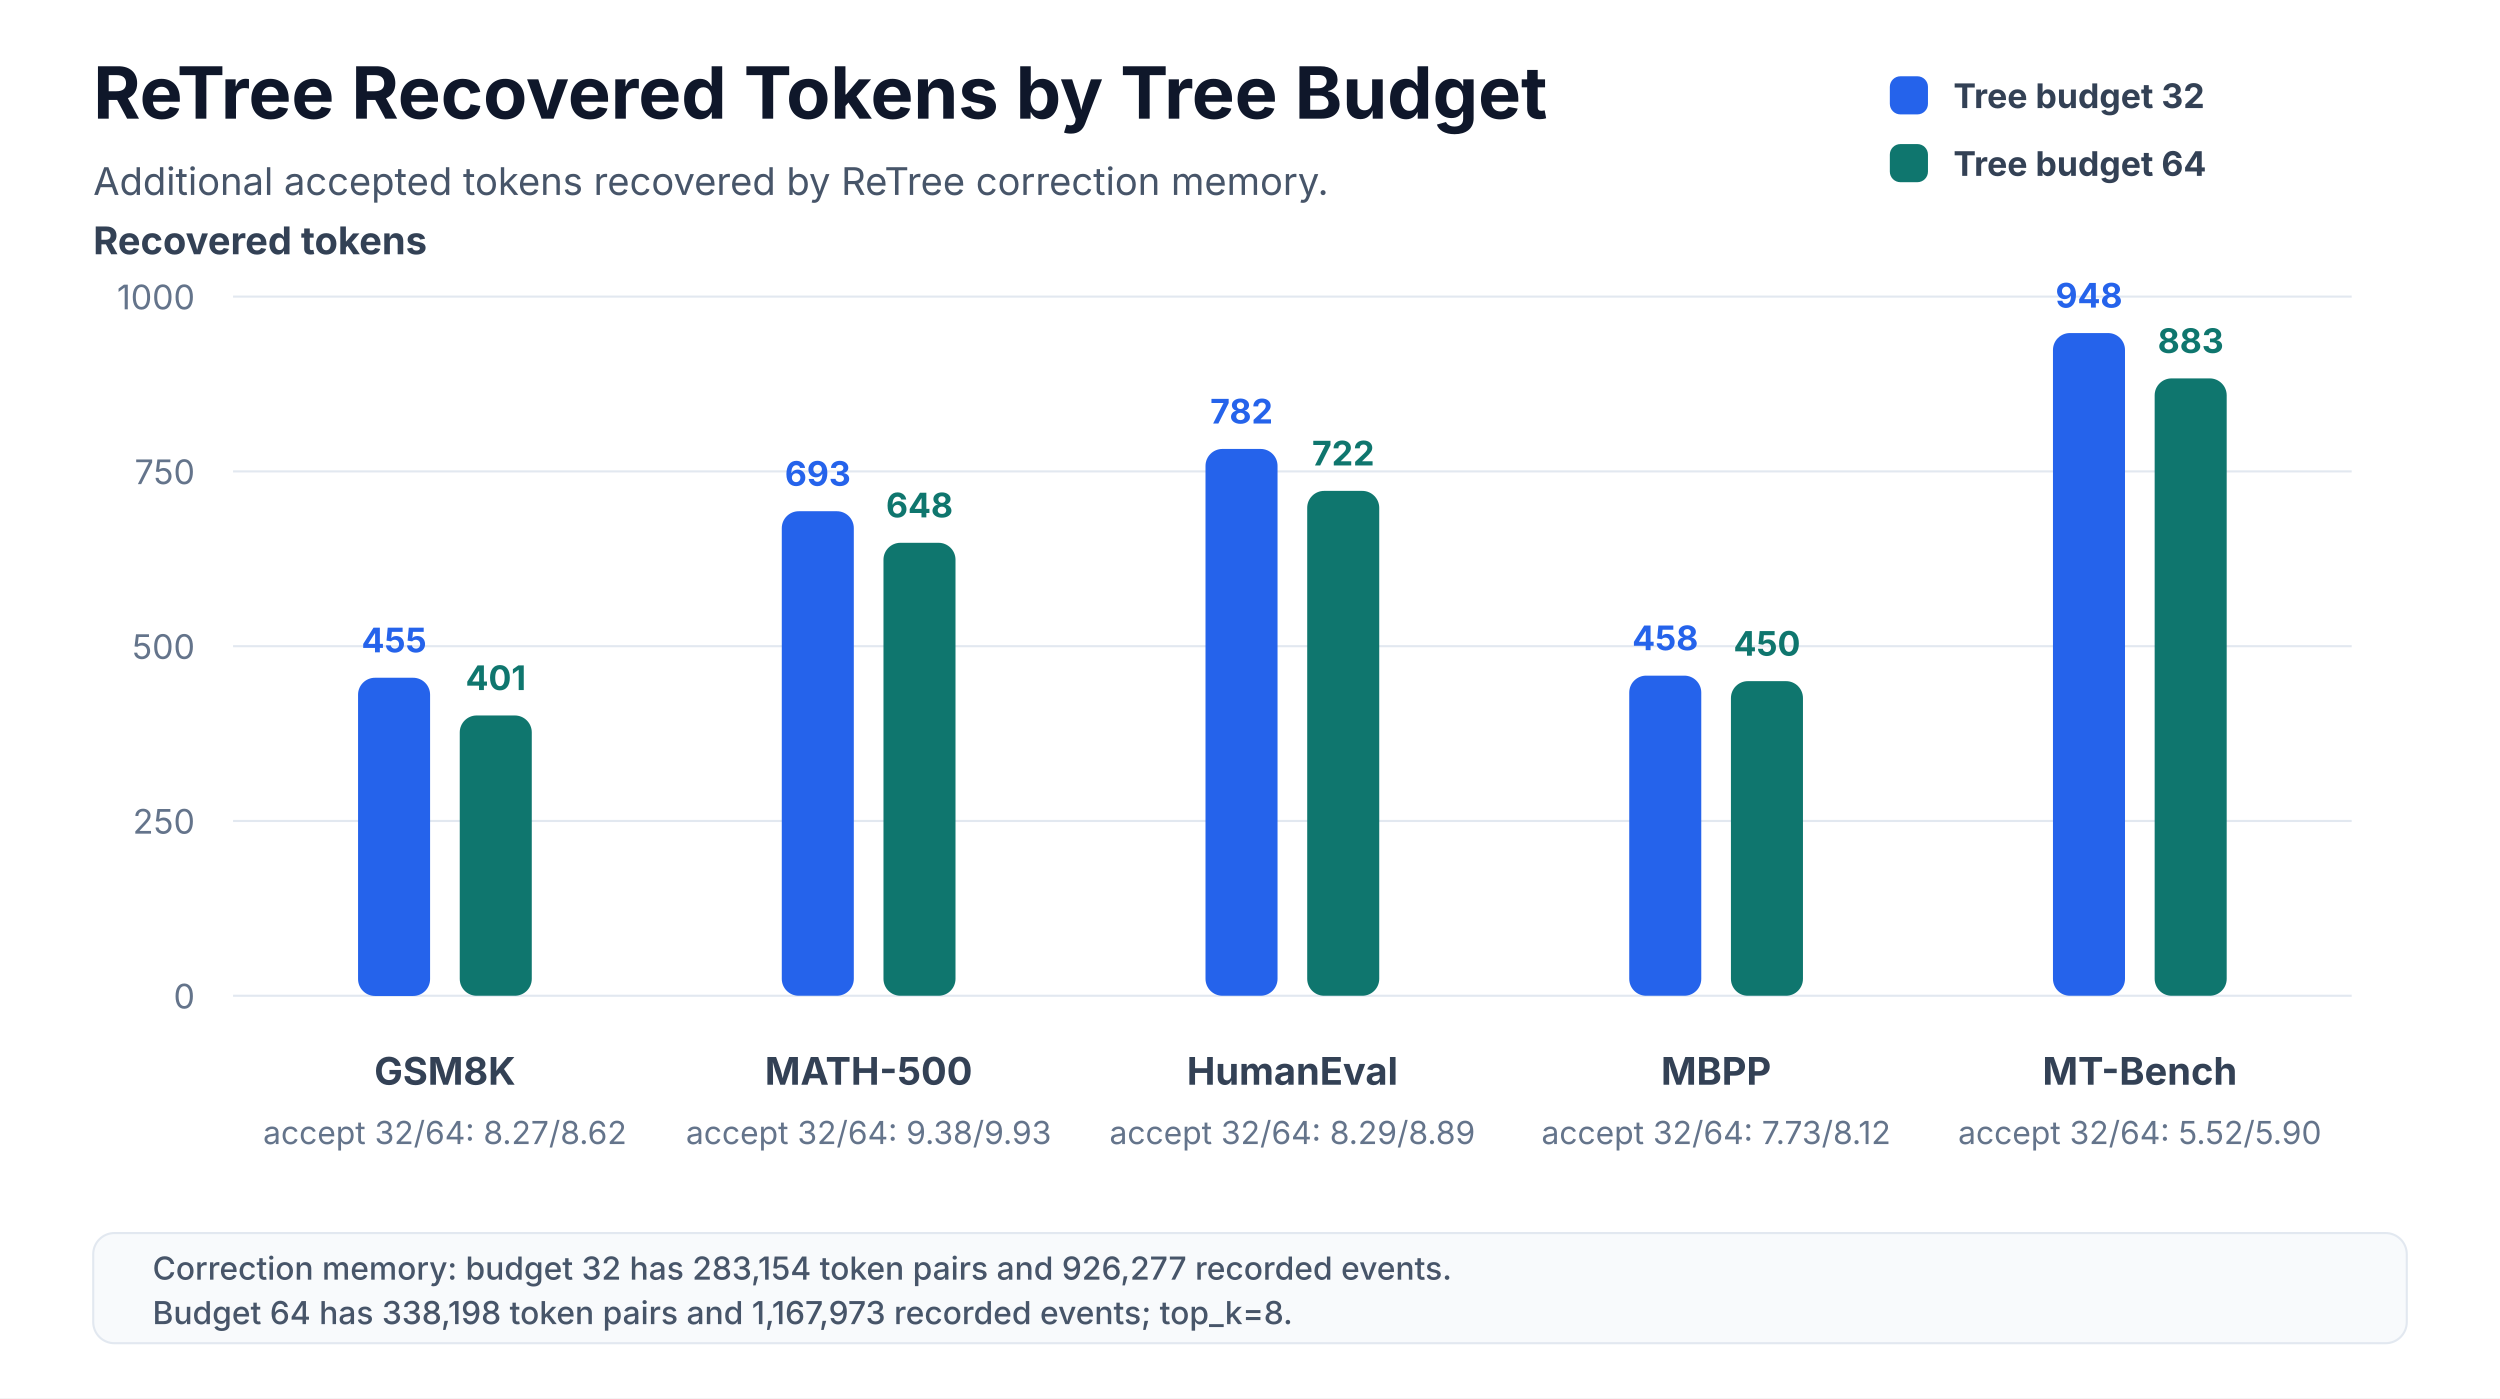
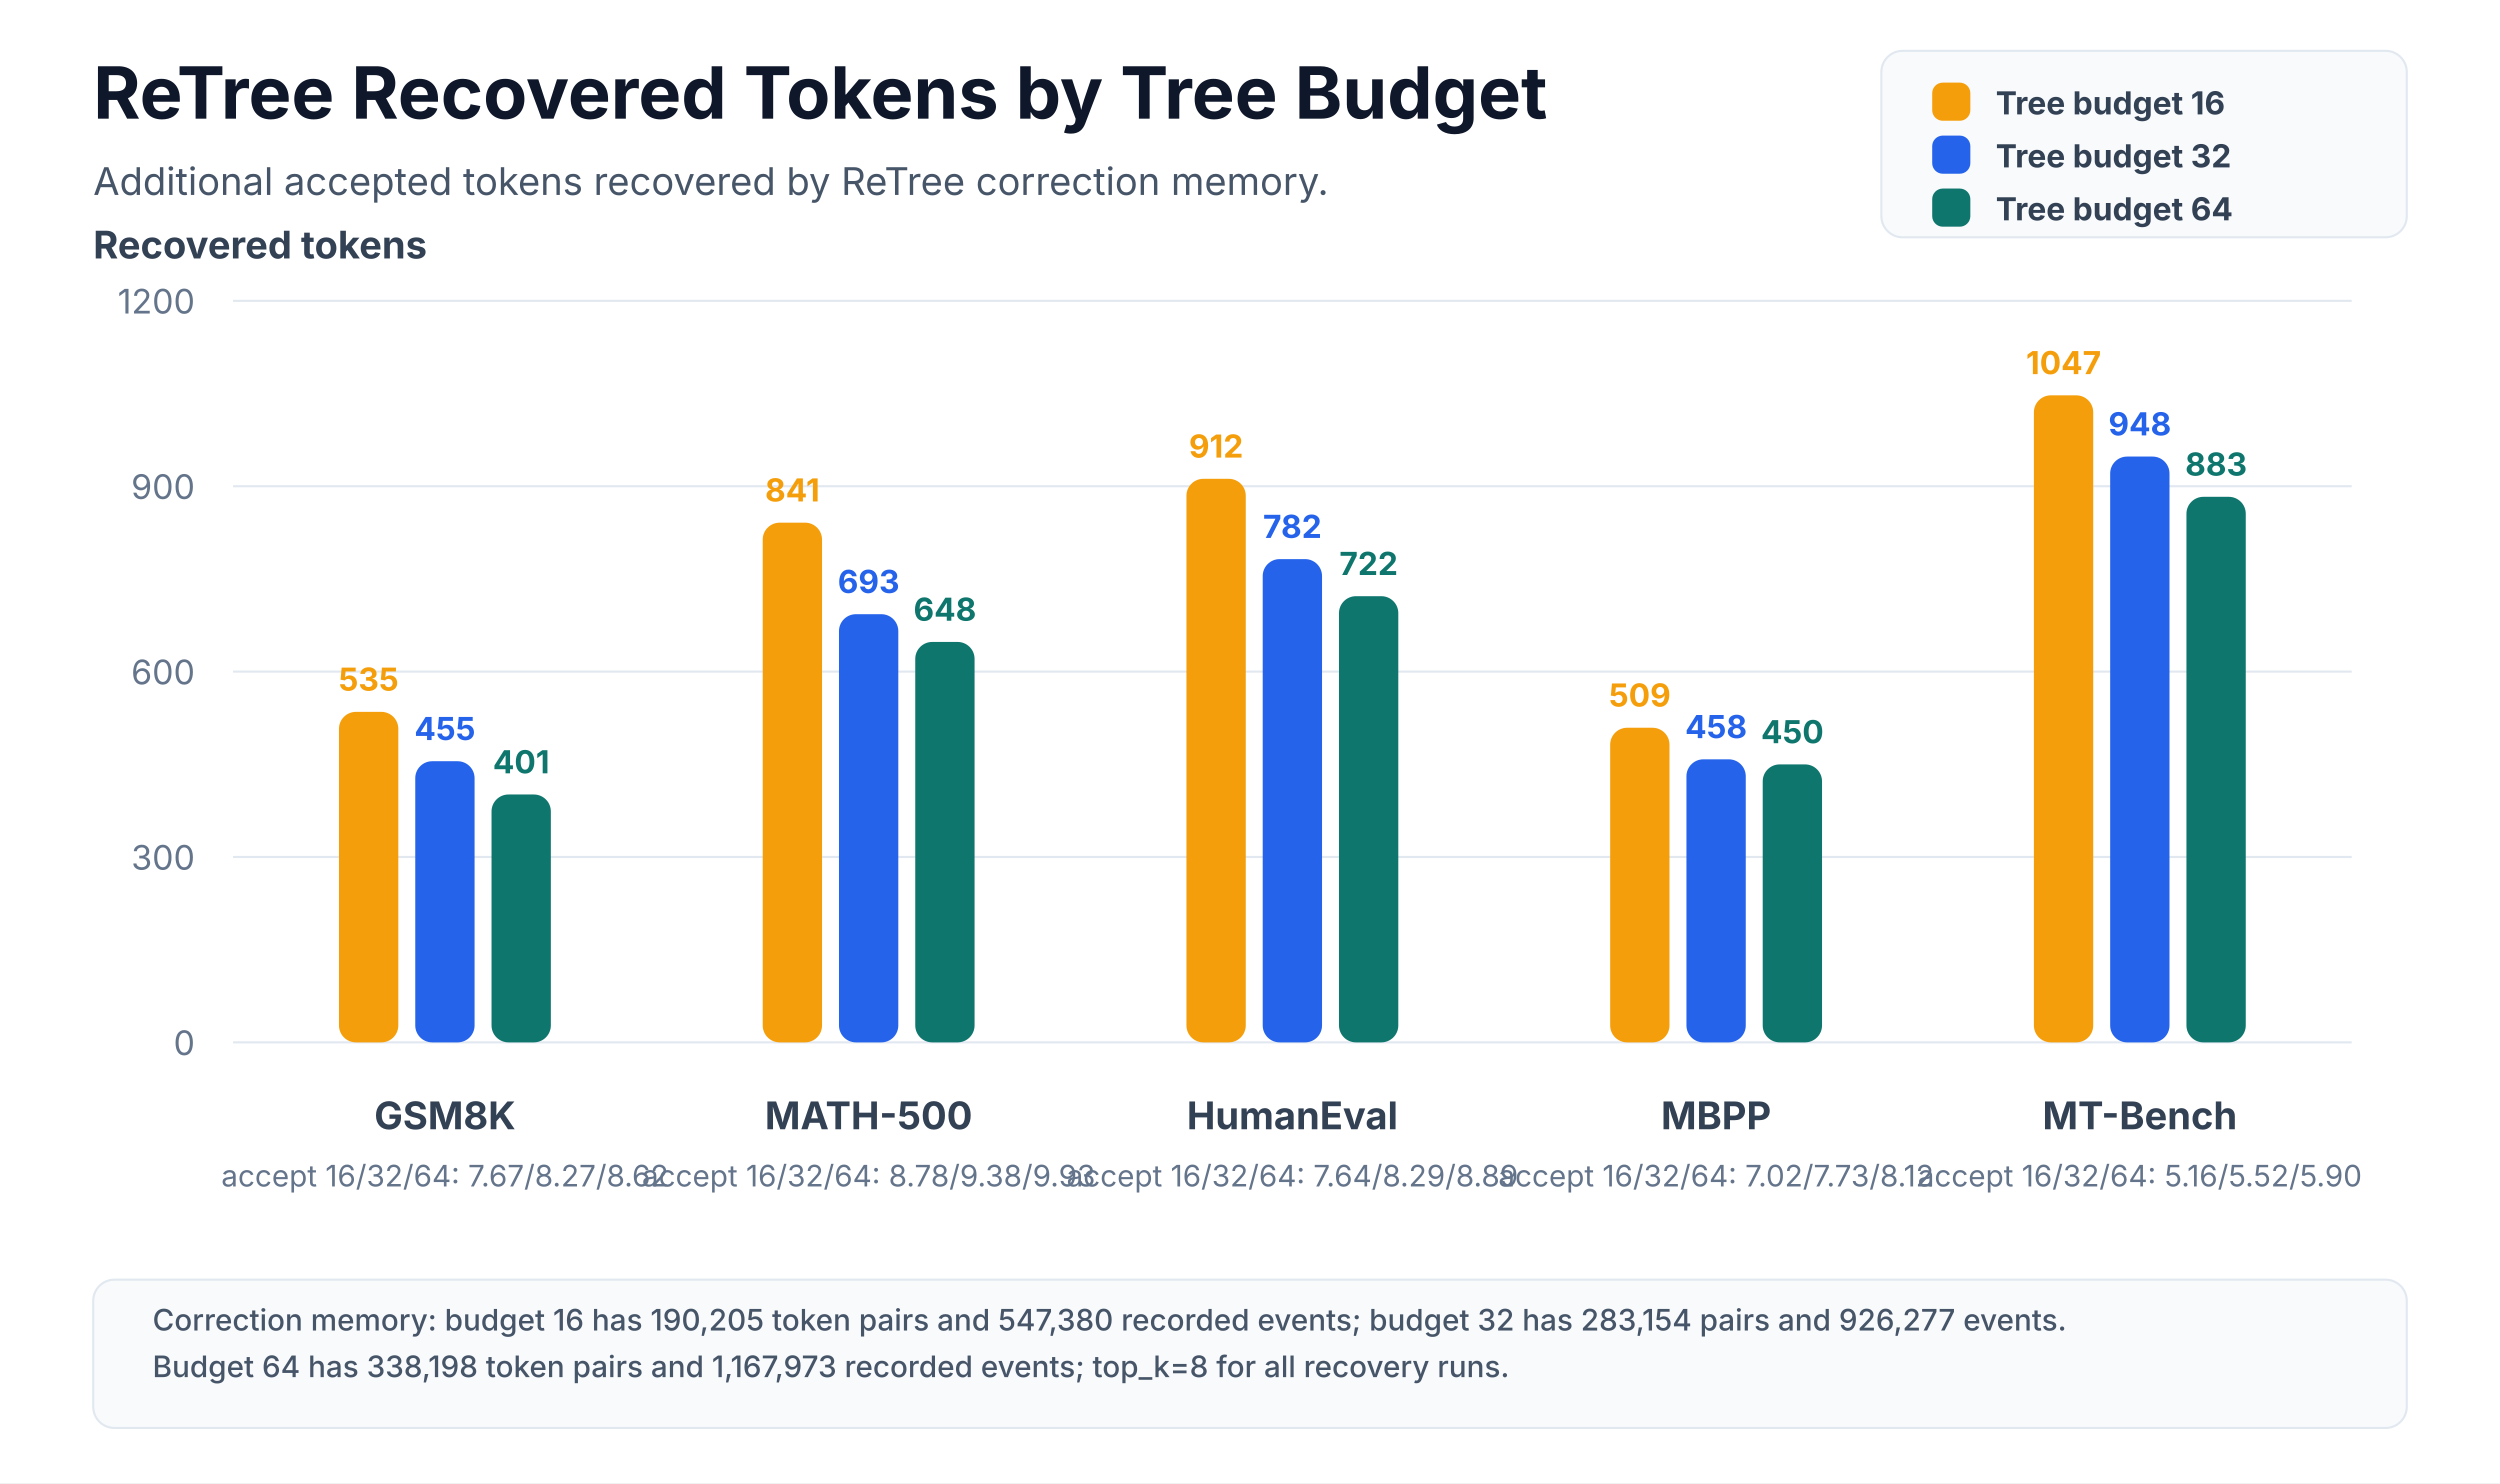
- <svg xmlns="http://www.w3.org/2000/svg" width="1180" height="660" viewBox="0 0 1180 660" role="img" aria-label="ReTree Recovered Tokens by Tree Budget">
-   <rect x="0" y="0" width="1180" height="660" rx="0" fill="#ffffff" />
+ <svg xmlns="http://www.w3.org/2000/svg" width="1180" height="700" viewBox="0 0 1180 700" role="img" aria-label="ReTree Recovered Tokens by Tree Budget">
+   <rect x="0" y="0" width="1180" height="700" rx="0" fill="#ffffff" />
  <text x="44" y="56" text-anchor="start" font-family="Inter, Segoe UI, Arial, sans-serif" font-size="34" font-weight="750" fill="#0f172a">ReTree Recovered Tokens by Tree Budget</text>
  <text x="44" y="92" text-anchor="start" font-family="Inter, Segoe UI, Arial, sans-serif" font-size="18" font-weight="400" fill="#475569">Additional accepted tokens recovered by ReTree correction memory.</text>
-   <rect x="892" y="36" width="18" height="18" rx="5" fill="#2563eb" />
-   <text x="922" y="51" text-anchor="start" font-family="Inter, Segoe UI, Arial, sans-serif" font-size="16" font-weight="650" fill="#334155">Tree budget 32</text>
-   <rect x="892" y="68" width="18" height="18" rx="5" fill="#0f766e" />
-   <text x="922" y="83" text-anchor="start" font-family="Inter, Segoe UI, Arial, sans-serif" font-size="16" font-weight="650" fill="#334155">Tree budget 64</text>
-   <line x1="110" y1="470.0" x2="1110" y2="470.0" stroke="#e2e8f0" stroke-width="1" />
-   <text x="92" y="476.0" text-anchor="end" font-family="Inter, Segoe UI, Arial, sans-serif" font-size="16" font-weight="400" fill="#64748b">0</text>
-   <line x1="110" y1="387.5" x2="1110" y2="387.5" stroke="#e2e8f0" stroke-width="1" />
-   <text x="92" y="393.5" text-anchor="end" font-family="Inter, Segoe UI, Arial, sans-serif" font-size="16" font-weight="400" fill="#64748b">250</text>
-   <line x1="110" y1="305.0" x2="1110" y2="305.0" stroke="#e2e8f0" stroke-width="1" />
-   <text x="92" y="311.0" text-anchor="end" font-family="Inter, Segoe UI, Arial, sans-serif" font-size="16" font-weight="400" fill="#64748b">500</text>
-   <line x1="110" y1="222.5" x2="1110" y2="222.5" stroke="#e2e8f0" stroke-width="1" />
-   <text x="92" y="228.5" text-anchor="end" font-family="Inter, Segoe UI, Arial, sans-serif" font-size="16" font-weight="400" fill="#64748b">750</text>
-   <line x1="110" y1="140.0" x2="1110" y2="140.0" stroke="#e2e8f0" stroke-width="1" />
-   <text x="92" y="146.0" text-anchor="end" font-family="Inter, Segoe UI, Arial, sans-serif" font-size="16" font-weight="400" fill="#64748b">1000</text>
-   <text x="44" y="120" text-anchor="start" font-family="Inter, Segoe UI, Arial, sans-serif" font-size="18" font-weight="700" fill="#334155">Recovered tokens</text>
-   <rect x="169" y="319.9" width="34" height="150.2" rx="8" fill="#2563eb" />
-   <text x="186" y="307.9" text-anchor="middle" font-family="Inter, Segoe UI, Arial, sans-serif" font-size="16" font-weight="750" fill="#2563eb">455</text>
-   <rect x="217" y="337.7" width="34" height="132.3" rx="8" fill="#0f766e" />
-   <text x="234" y="325.7" text-anchor="middle" font-family="Inter, Segoe UI, Arial, sans-serif" font-size="16" font-weight="750" fill="#0f766e">401</text>
-   <text x="210" y="512" text-anchor="middle" font-family="Inter, Segoe UI, Arial, sans-serif" font-size="18" font-weight="650" fill="#334155">GSM8K</text>
-   <text x="210" y="540" text-anchor="middle" font-family="Inter, Segoe UI, Arial, sans-serif" font-size="15" font-weight="400" fill="#64748b">accept 32/64: 8.27/8.62</text>
-   <rect x="369" y="241.3" width="34" height="228.7" rx="8" fill="#2563eb" />
-   <text x="386" y="229.3" text-anchor="middle" font-family="Inter, Segoe UI, Arial, sans-serif" font-size="16" font-weight="750" fill="#2563eb">693</text>
-   <rect x="417" y="256.2" width="34" height="213.8" rx="8" fill="#0f766e" />
-   <text x="434" y="244.2" text-anchor="middle" font-family="Inter, Segoe UI, Arial, sans-serif" font-size="16" font-weight="750" fill="#0f766e">648</text>
-   <text x="410" y="512" text-anchor="middle" font-family="Inter, Segoe UI, Arial, sans-serif" font-size="18" font-weight="650" fill="#334155">MATH-500</text>
-   <text x="410" y="540" text-anchor="middle" font-family="Inter, Segoe UI, Arial, sans-serif" font-size="15" font-weight="400" fill="#64748b">accept 32/64: 9.38/9.93</text>
-   <rect x="569" y="211.9" width="34" height="258.1" rx="8" fill="#2563eb" />
-   <text x="586" y="199.9" text-anchor="middle" font-family="Inter, Segoe UI, Arial, sans-serif" font-size="16" font-weight="750" fill="#2563eb">782</text>
-   <rect x="617" y="231.7" width="34" height="238.3" rx="8" fill="#0f766e" />
-   <text x="634" y="219.7" text-anchor="middle" font-family="Inter, Segoe UI, Arial, sans-serif" font-size="16" font-weight="750" fill="#0f766e">722</text>
-   <text x="610" y="512" text-anchor="middle" font-family="Inter, Segoe UI, Arial, sans-serif" font-size="18" font-weight="650" fill="#334155">HumanEval</text>
-   <text x="610" y="540" text-anchor="middle" font-family="Inter, Segoe UI, Arial, sans-serif" font-size="15" font-weight="400" fill="#64748b">accept 32/64: 8.29/8.89</text>
-   <rect x="769" y="318.9" width="34" height="151.1" rx="8" fill="#2563eb" />
-   <text x="786" y="306.9" text-anchor="middle" font-family="Inter, Segoe UI, Arial, sans-serif" font-size="16" font-weight="750" fill="#2563eb">458</text>
-   <rect x="817" y="321.5" width="34" height="148.5" rx="8" fill="#0f766e" />
-   <text x="834" y="309.5" text-anchor="middle" font-family="Inter, Segoe UI, Arial, sans-serif" font-size="16" font-weight="750" fill="#0f766e">450</text>
-   <text x="810" y="512" text-anchor="middle" font-family="Inter, Segoe UI, Arial, sans-serif" font-size="18" font-weight="650" fill="#334155">MBPP</text>
-   <text x="810" y="540" text-anchor="middle" font-family="Inter, Segoe UI, Arial, sans-serif" font-size="15" font-weight="400" fill="#64748b">accept 32/64: 7.73/8.12</text>
-   <rect x="969" y="157.2" width="34" height="312.8" rx="8" fill="#2563eb" />
-   <text x="986" y="145.2" text-anchor="middle" font-family="Inter, Segoe UI, Arial, sans-serif" font-size="16" font-weight="750" fill="#2563eb">948</text>
-   <rect x="1017" y="178.6" width="34" height="291.4" rx="8" fill="#0f766e" />
-   <text x="1034" y="166.6" text-anchor="middle" font-family="Inter, Segoe UI, Arial, sans-serif" font-size="16" font-weight="750" fill="#0f766e">883</text>
-   <text x="1010" y="512" text-anchor="middle" font-family="Inter, Segoe UI, Arial, sans-serif" font-size="18" font-weight="650" fill="#334155">MT-Bench</text>
-   <text x="1010" y="540" text-anchor="middle" font-family="Inter, Segoe UI, Arial, sans-serif" font-size="15" font-weight="400" fill="#64748b">accept 32/64: 5.52/5.90</text>
-   <rect x="44" y="582" width="1092" height="52" rx="10" fill="#f8fafc" stroke="#e2e8f0" />
-   <text x="72" y="604" text-anchor="start" font-family="Inter, Segoe UI, Arial, sans-serif" font-size="15" font-weight="500" fill="#475569">Correction memory: budget 32 has 283,154 token pairs and 926,277 recorded events.</text>
-   <text x="72" y="625" text-anchor="start" font-family="Inter, Segoe UI, Arial, sans-serif" font-size="15" font-weight="500" fill="#475569">Budget 64 has 338,198 token pairs and 1,167,973 recorded events; top_k=8.</text>
+   <rect x="888" y="24" width="248" height="88" rx="10" fill="#f8fafc" stroke="#e2e8f0" />
+   <rect x="912" y="39" width="18" height="18" rx="5" fill="#f59e0b" />
+   <text x="942" y="54" text-anchor="start" font-family="Inter, Segoe UI, Arial, sans-serif" font-size="15" font-weight="650" fill="#334155">Tree budget 16</text>
+   <rect x="912" y="64" width="18" height="18" rx="5" fill="#2563eb" />
+   <text x="942" y="79" text-anchor="start" font-family="Inter, Segoe UI, Arial, sans-serif" font-size="15" font-weight="650" fill="#334155">Tree budget 32</text>
+   <rect x="912" y="89" width="18" height="18" rx="5" fill="#0f766e" />
+   <text x="942" y="104" text-anchor="start" font-family="Inter, Segoe UI, Arial, sans-serif" font-size="15" font-weight="650" fill="#334155">Tree budget 64</text>
+   <line x1="110" y1="492" x2="1110" y2="492" stroke="#e2e8f0" stroke-width="1" />
+   <text x="92" y="498" text-anchor="end" font-family="Inter, Segoe UI, Arial, sans-serif" font-size="16" font-weight="400" fill="#64748b">0</text>
+   <line x1="110" y1="404.5" x2="1110" y2="404.5" stroke="#e2e8f0" stroke-width="1" />
+   <text x="92" y="410.5" text-anchor="end" font-family="Inter, Segoe UI, Arial, sans-serif" font-size="16" font-weight="400" fill="#64748b">300</text>
+   <line x1="110" y1="317" x2="1110" y2="317" stroke="#e2e8f0" stroke-width="1" />
+   <text x="92" y="323" text-anchor="end" font-family="Inter, Segoe UI, Arial, sans-serif" font-size="16" font-weight="400" fill="#64748b">600</text>
+   <line x1="110" y1="229.5" x2="1110" y2="229.5" stroke="#e2e8f0" stroke-width="1" />
+   <text x="92" y="235.5" text-anchor="end" font-family="Inter, Segoe UI, Arial, sans-serif" font-size="16" font-weight="400" fill="#64748b">900</text>
+   <line x1="110" y1="142" x2="1110" y2="142" stroke="#e2e8f0" stroke-width="1" />
+   <text x="92" y="148" text-anchor="end" font-family="Inter, Segoe UI, Arial, sans-serif" font-size="16" font-weight="400" fill="#64748b">1200</text>
+   <text x="44" y="122" text-anchor="start" font-family="Inter, Segoe UI, Arial, sans-serif" font-size="18" font-weight="700" fill="#334155">Recovered tokens</text>
+   <rect x="160" y="336" width="28" height="156" rx="8" fill="#f59e0b" />
+   <text x="174" y="326" text-anchor="middle" font-family="Inter, Segoe UI, Arial, sans-serif" font-size="15" font-weight="750" fill="#f59e0b">535</text>
+   <rect x="196" y="359.3" width="28" height="132.7" rx="8" fill="#2563eb" />
+   <text x="210" y="349.3" text-anchor="middle" font-family="Inter, Segoe UI, Arial, sans-serif" font-size="15" font-weight="750" fill="#2563eb">455</text>
+   <rect x="232" y="375" width="28" height="117" rx="8" fill="#0f766e" />
+   <text x="246" y="365" text-anchor="middle" font-family="Inter, Segoe UI, Arial, sans-serif" font-size="15" font-weight="750" fill="#0f766e">401</text>
+   <text x="210" y="533" text-anchor="middle" font-family="Inter, Segoe UI, Arial, sans-serif" font-size="18" font-weight="650" fill="#334155">GSM8K</text>
+   <text x="210" y="560" text-anchor="middle" font-family="Inter, Segoe UI, Arial, sans-serif" font-size="14" font-weight="400" fill="#64748b">accept 16/32/64: 7.67/8.27/8.62</text>
+   <rect x="360" y="246.7" width="28" height="245.3" rx="8" fill="#f59e0b" />
+   <text x="374" y="236.7" text-anchor="middle" font-family="Inter, Segoe UI, Arial, sans-serif" font-size="15" font-weight="750" fill="#f59e0b">841</text>
+   <rect x="396" y="289.9" width="28" height="202.1" rx="8" fill="#2563eb" />
+   <text x="410" y="279.9" text-anchor="middle" font-family="Inter, Segoe UI, Arial, sans-serif" font-size="15" font-weight="750" fill="#2563eb">693</text>
+   <rect x="432" y="303" width="28" height="189" rx="8" fill="#0f766e" />
+   <text x="446" y="293" text-anchor="middle" font-family="Inter, Segoe UI, Arial, sans-serif" font-size="15" font-weight="750" fill="#0f766e">648</text>
+   <text x="410" y="533" text-anchor="middle" font-family="Inter, Segoe UI, Arial, sans-serif" font-size="18" font-weight="650" fill="#334155">MATH-500</text>
+   <text x="410" y="560" text-anchor="middle" font-family="Inter, Segoe UI, Arial, sans-serif" font-size="14" font-weight="400" fill="#64748b">accept 16/32/64: 8.78/9.38/9.93</text>
+   <rect x="560" y="226" width="28" height="266" rx="8" fill="#f59e0b" />
+   <text x="574" y="216" text-anchor="middle" font-family="Inter, Segoe UI, Arial, sans-serif" font-size="15" font-weight="750" fill="#f59e0b">912</text>
+   <rect x="596" y="263.9" width="28" height="228.1" rx="8" fill="#2563eb" />
+   <text x="610" y="253.9" text-anchor="middle" font-family="Inter, Segoe UI, Arial, sans-serif" font-size="15" font-weight="750" fill="#2563eb">782</text>
+   <rect x="632" y="281.4" width="28" height="210.6" rx="8" fill="#0f766e" />
+   <text x="646" y="271.4" text-anchor="middle" font-family="Inter, Segoe UI, Arial, sans-serif" font-size="15" font-weight="750" fill="#0f766e">722</text>
+   <text x="610" y="533" text-anchor="middle" font-family="Inter, Segoe UI, Arial, sans-serif" font-size="18" font-weight="650" fill="#334155">HumanEval</text>
+   <text x="610" y="560" text-anchor="middle" font-family="Inter, Segoe UI, Arial, sans-serif" font-size="14" font-weight="400" fill="#64748b">accept 16/32/64: 7.64/8.29/8.89</text>
+   <rect x="760" y="343.5" width="28" height="148.5" rx="8" fill="#f59e0b" />
+   <text x="774" y="333.5" text-anchor="middle" font-family="Inter, Segoe UI, Arial, sans-serif" font-size="15" font-weight="750" fill="#f59e0b">509</text>
+   <rect x="796" y="358.4" width="28" height="133.6" rx="8" fill="#2563eb" />
+   <text x="810" y="348.4" text-anchor="middle" font-family="Inter, Segoe UI, Arial, sans-serif" font-size="15" font-weight="750" fill="#2563eb">458</text>
+   <rect x="832" y="360.8" width="28" height="131.2" rx="8" fill="#0f766e" />
+   <text x="846" y="350.8" text-anchor="middle" font-family="Inter, Segoe UI, Arial, sans-serif" font-size="15" font-weight="750" fill="#0f766e">450</text>
+   <text x="810" y="533" text-anchor="middle" font-family="Inter, Segoe UI, Arial, sans-serif" font-size="18" font-weight="650" fill="#334155">MBPP</text>
+   <text x="810" y="560" text-anchor="middle" font-family="Inter, Segoe UI, Arial, sans-serif" font-size="14" font-weight="400" fill="#64748b">accept 16/32/64: 7.02/7.73/8.12</text>
+   <rect x="960" y="186.6" width="28" height="305.4" rx="8" fill="#f59e0b" />
+   <text x="974" y="176.6" text-anchor="middle" font-family="Inter, Segoe UI, Arial, sans-serif" font-size="15" font-weight="750" fill="#f59e0b">1047</text>
+   <rect x="996" y="215.5" width="28" height="276.5" rx="8" fill="#2563eb" />
+   <text x="1010" y="205.5" text-anchor="middle" font-family="Inter, Segoe UI, Arial, sans-serif" font-size="15" font-weight="750" fill="#2563eb">948</text>
+   <rect x="1032" y="234.5" width="28" height="257.5" rx="8" fill="#0f766e" />
+   <text x="1046" y="224.5" text-anchor="middle" font-family="Inter, Segoe UI, Arial, sans-serif" font-size="15" font-weight="750" fill="#0f766e">883</text>
+   <text x="1010" y="533" text-anchor="middle" font-family="Inter, Segoe UI, Arial, sans-serif" font-size="18" font-weight="650" fill="#334155">MT-Bench</text>
+   <text x="1010" y="560" text-anchor="middle" font-family="Inter, Segoe UI, Arial, sans-serif" font-size="14" font-weight="400" fill="#64748b">accept 16/32/64: 5.16/5.52/5.90</text>
+   <rect x="44" y="604" width="1092" height="70" rx="10" fill="#f8fafc" stroke="#e2e8f0" stroke-width="1" />
+   <text x="72" y="628" text-anchor="start" font-family="Inter, Segoe UI, Arial, sans-serif" font-size="14" font-weight="500" fill="#475569">Correction memory: budget 16 has 190,205 token pairs and 547,380 recorded events; budget 32 has 283,154 pairs and 926,277 events.</text>
+   <text x="72" y="650" text-anchor="start" font-family="Inter, Segoe UI, Arial, sans-serif" font-size="14" font-weight="500" fill="#475569">Budget 64 has 338,198 token pairs and 1,167,973 recorded events; top_k=8 for all recovery runs.</text>
</svg>
